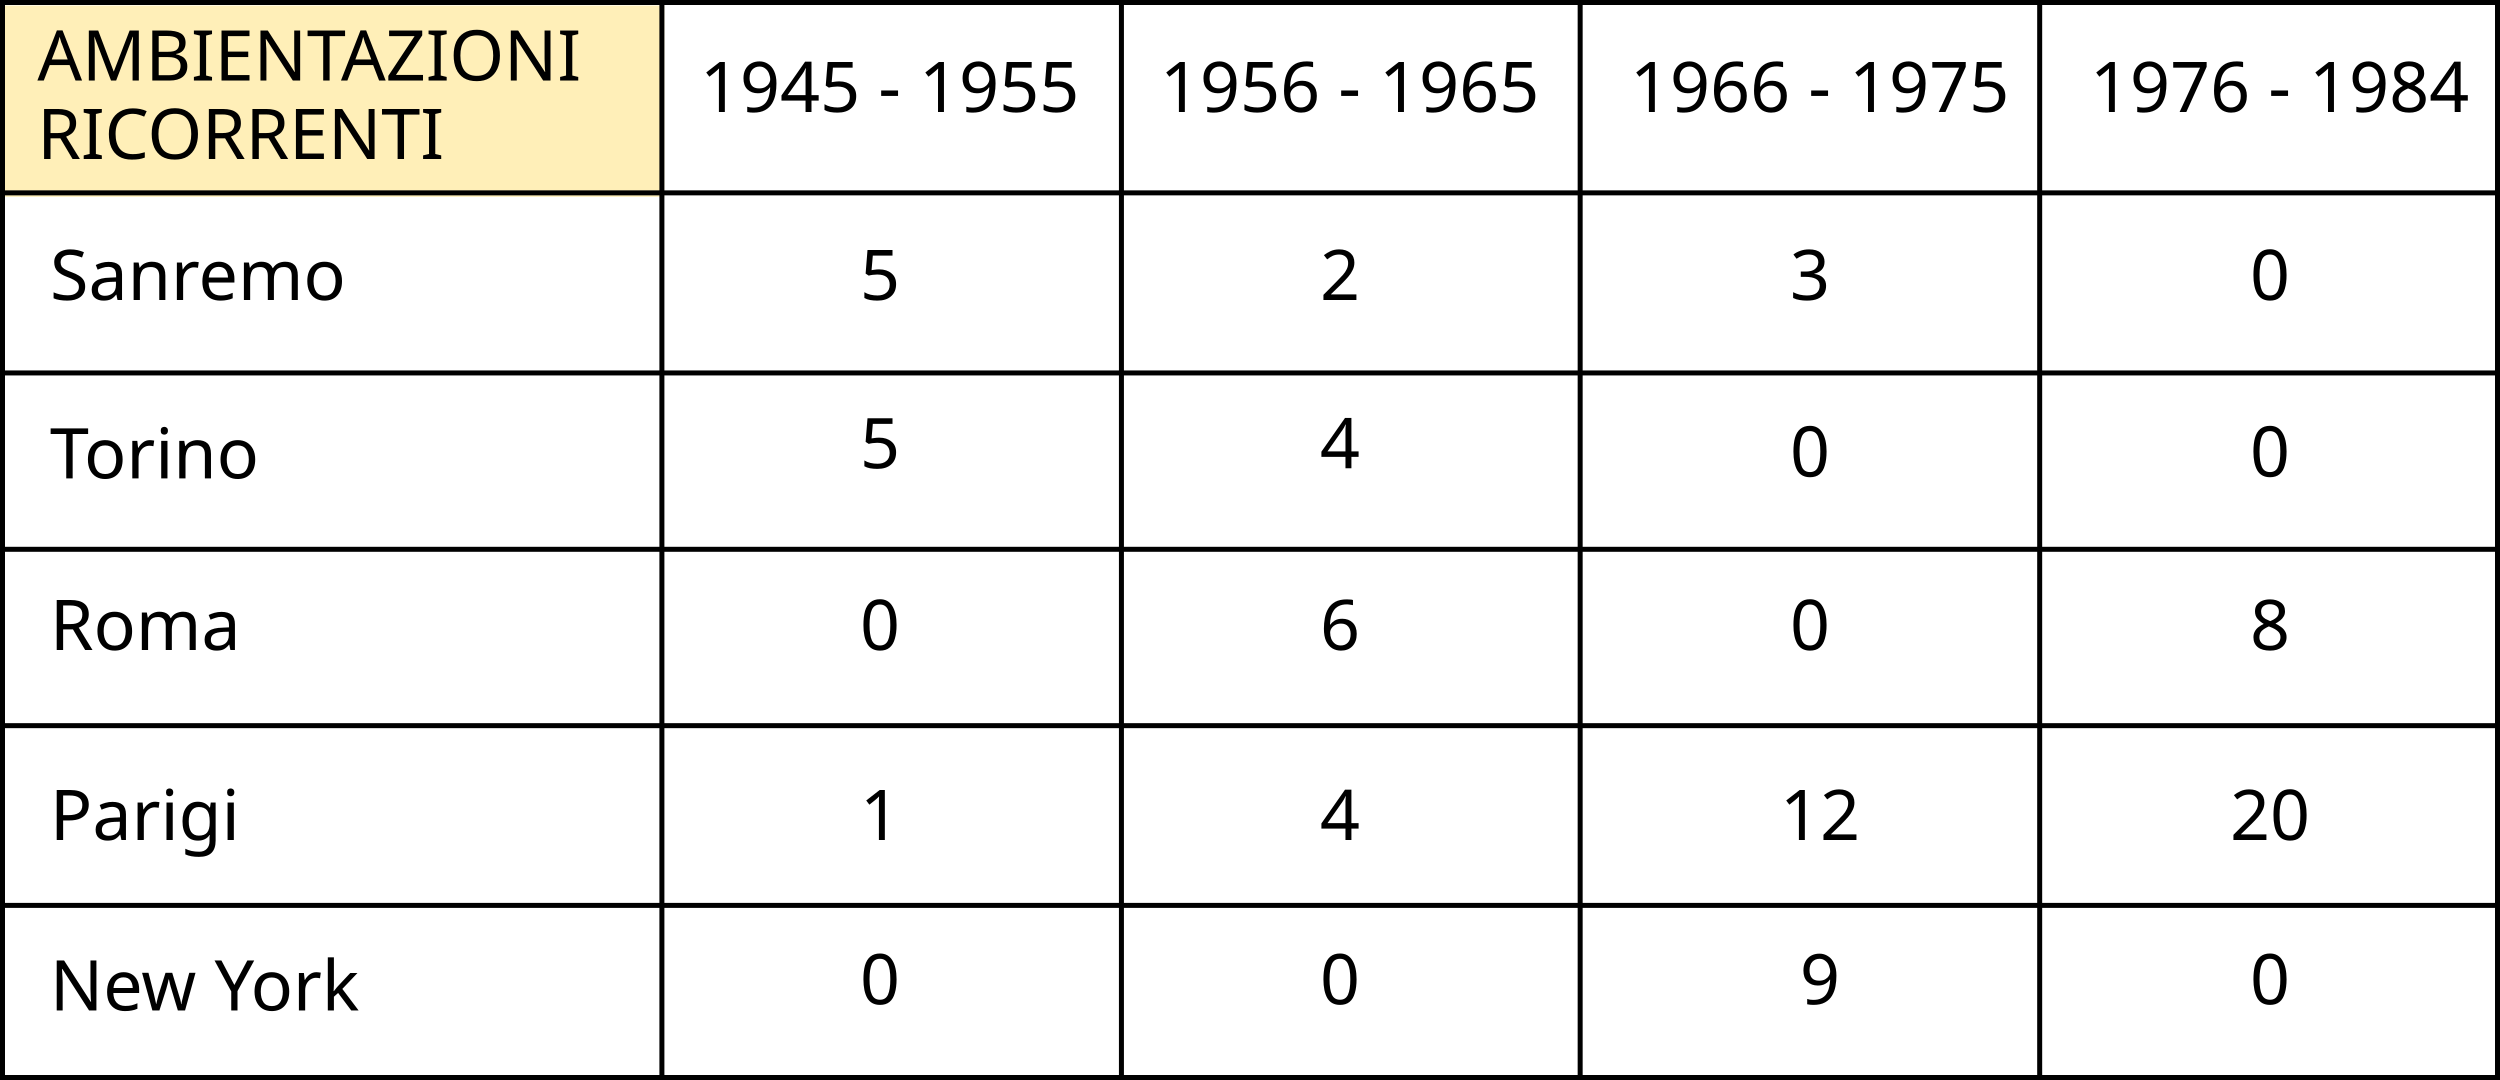
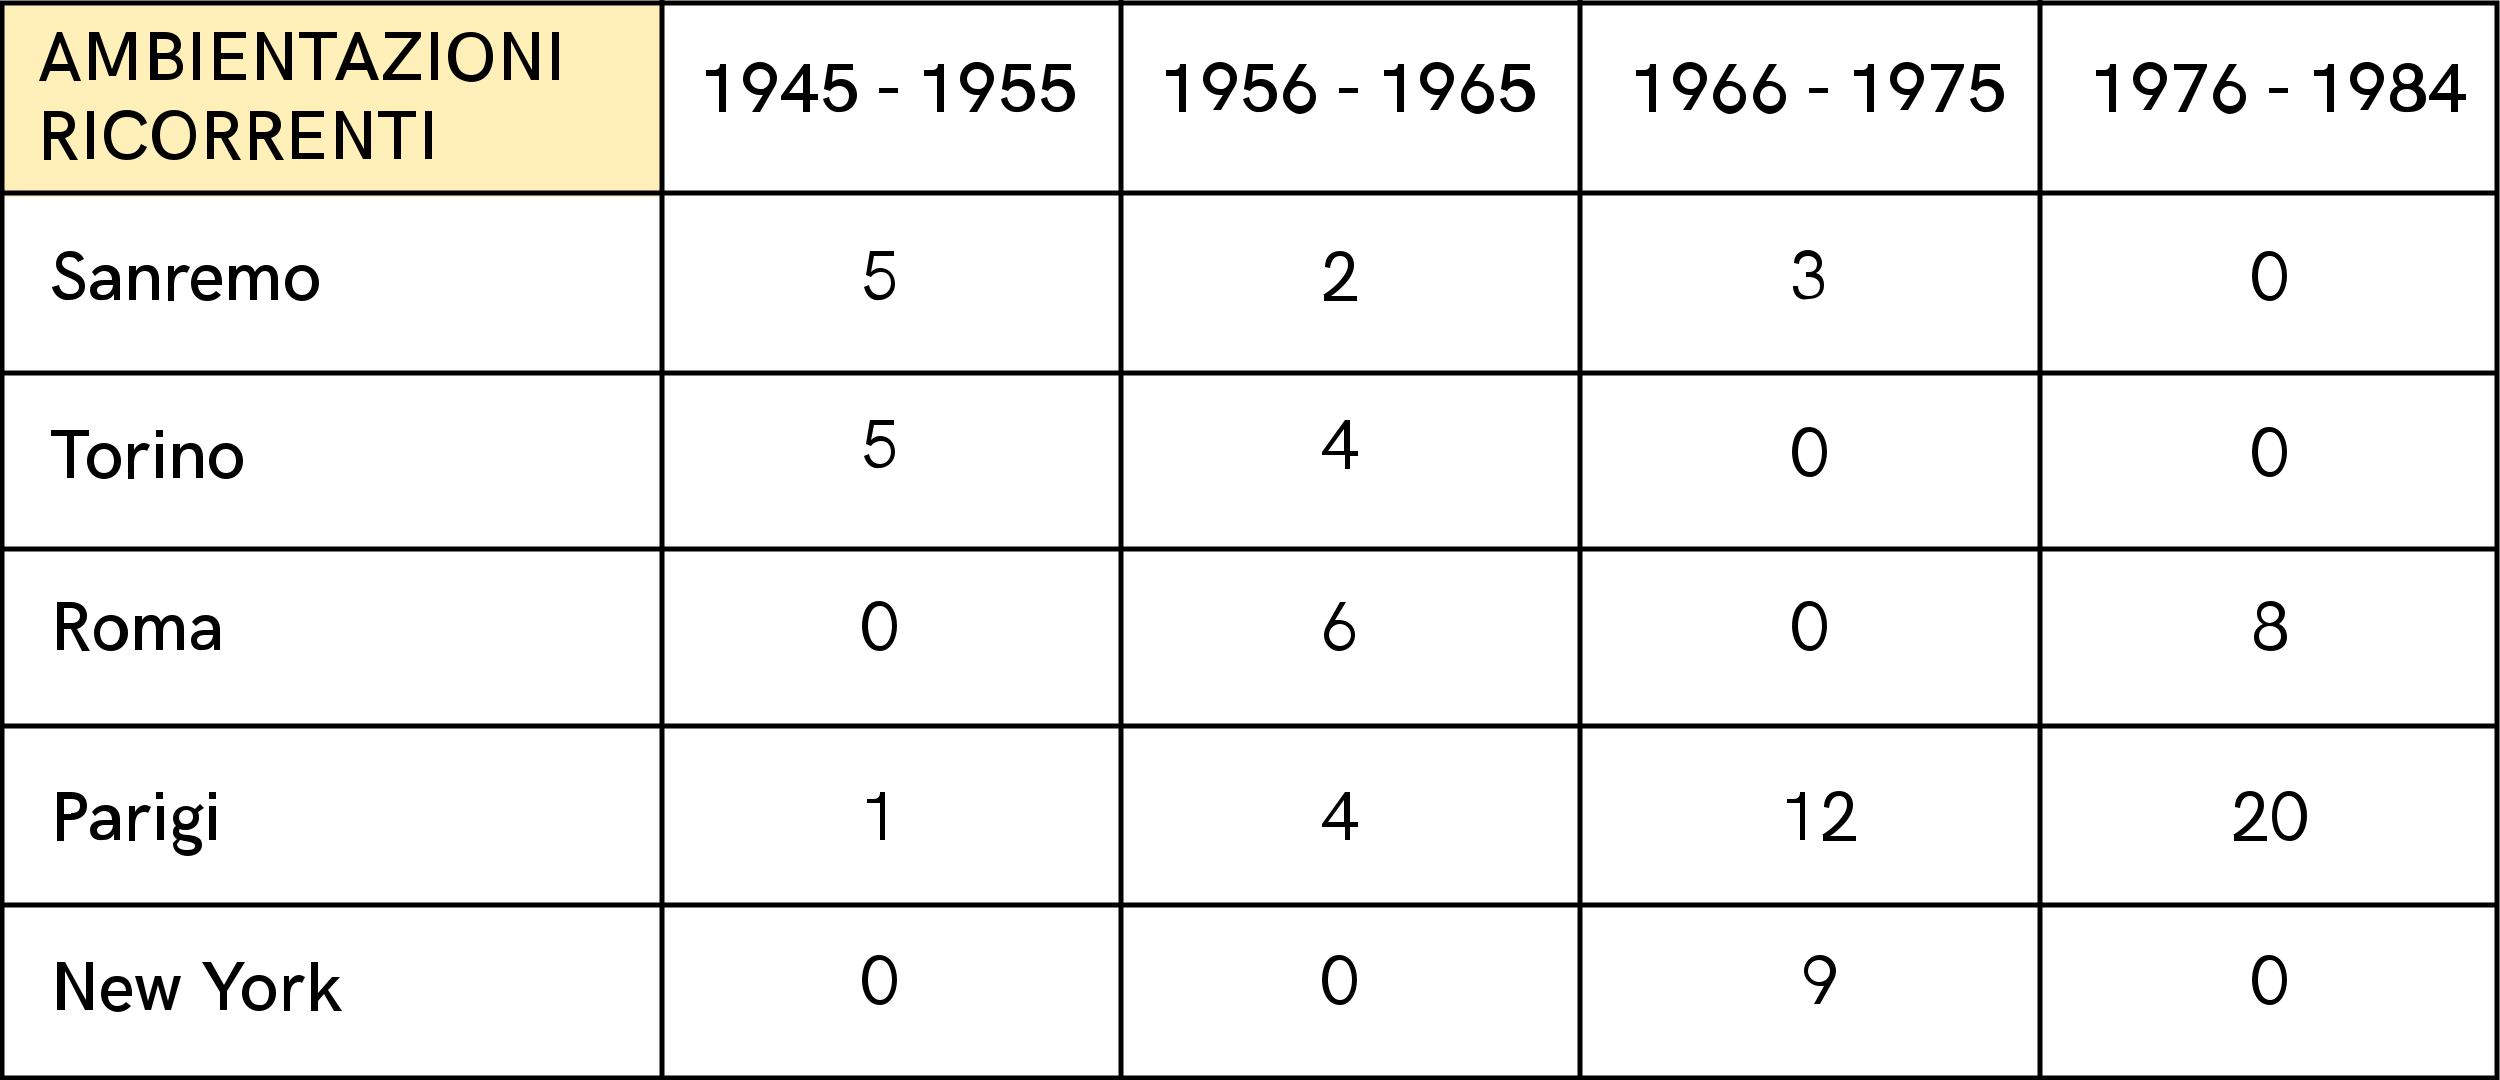
- <svg xmlns="http://www.w3.org/2000/svg" width="250" height="108" viewBox="0 0 250 108">
-   <defs>
-     <clipPath id="b">
-       <rect width="250" height="108" />
+ <svg xmlns="http://www.w3.org/2000/svg" xmlns:xlink="http://www.w3.org/1999/xlink" version="1.1" id="Layer_1" x="0px" y="0px" width="250px" height="108px" viewBox="0 0 250 108" style="enable-background:new 0 0 250 108;" xml:space="preserve">
+   <style type="text/css">
+ 	.st0{clip-path:url(#SVGID_2_);}
+ 	.st1{opacity:0.355;fill:#FFD337;enable-background:new    ;}
+ 	.st2{fill:none;stroke:#000000;stroke-width:0.5;}
+ 	.st3{fill:none;stroke:#000000;stroke-width:0.5;stroke-miterlimit:10;}
+ 	.st4{enable-background:new    ;}
+ 	.st5{fill:none;}
+ </style>
+   <g>
+     <defs>
+       <rect id="SVGID_1_" y="0" width="250" height="108" />
+     </defs>
+     <clipPath id="SVGID_2_">
+       <use xlink:href="#SVGID_1_" style="overflow:visible;" />
    </clipPath>
-   </defs>
-   <g id="a" clip-path="url(#b)">
-     <g transform="translate(-1.9 -0.8)">
-       <rect width="66.19" height="19.127" transform="translate(2.138 1.356)" fill="#ffd337" opacity="0.355" />
-       <path d="M0,105.635Z" transform="translate(1.9 3.006)" fill="none" stroke="#000" stroke-width="0.5" />
-       <line x2="249.841" transform="translate(1.9 20.086)" fill="none" stroke="#000" stroke-miterlimit="10" stroke-width="0.5" />
-       <line x2="249.841" transform="translate(1.9 55.73)" fill="none" stroke="#000" stroke-miterlimit="10" stroke-width="0.5" />
-       <line x2="249.841" transform="translate(1.9 38.094)" fill="none" stroke="#000" stroke-miterlimit="10" stroke-width="0.5" />
-       <line x2="249.841" transform="translate(1.9 91.339)" fill="none" stroke="#000" stroke-miterlimit="10" stroke-width="0.5" />
-       <line x2="249.841" transform="translate(1.9 73.366)" fill="none" stroke="#000" stroke-miterlimit="10" stroke-width="0.5" />
-       <line y2="108" transform="translate(68.09 0.8)" fill="none" stroke="#000" stroke-miterlimit="10" stroke-width="0.5" />
-       <line y2="108" transform="translate(114.043 0.8)" fill="none" stroke="#000" stroke-miterlimit="10" stroke-width="0.5" />
-       <line y2="108" transform="translate(159.916 0.8)" fill="none" stroke="#000" stroke-miterlimit="10" stroke-width="0.5" />
-       <line y2="108" transform="translate(205.868 0.8)" fill="none" stroke="#000" stroke-miterlimit="10" stroke-width="0.5" />
-       <text transform="translate(5.638 8.853)" font-size="7" font-family="HKGrotesk-Medium, HK Grotesk" font-weight="500">
-         <tspan x="0" y="0">AMBIENTAZIONI</tspan>
-       </text>
-       <text transform="translate(5.638 16.698)" font-size="7" font-family="HKGrotesk-Medium, HK Grotesk" font-weight="500">
-         <tspan x="0" y="0">RICORRENTI</tspan>
-       </text>
-       <text transform="translate(6.9 101.847)" font-size="7" font-family="HKGrotesk-Medium, HK Grotesk" font-weight="500">
-         <tspan x="0" y="0">New York</tspan>
-       </text>
-       <text transform="translate(6.9 84.8)" font-size="7" font-family="HKGrotesk-Medium, HK Grotesk" font-weight="500">
-         <tspan x="0" y="0">Parigi</tspan>
-       </text>
-       <text transform="translate(6.9 30.8)" font-size="7" font-family="HKGrotesk-Medium, HK Grotesk" font-weight="500">
-         <tspan x="0" y="0">Sanremo</tspan>
-       </text>
-       <text transform="translate(6.9 65.8)" font-size="7" font-family="HKGrotesk-Medium, HK Grotesk" font-weight="500">
-         <tspan x="0" y="0">Roma</tspan>
-       </text>
-       <text transform="translate(6.9 48.64)" font-size="7" font-family="HKGrotesk-Medium, HK Grotesk" font-weight="500">
-         <tspan x="0" y="0">Torino</tspan>
-       </text>
-       <text transform="translate(71.9 12.001)" font-size="7" font-family="HKGrotesk-Medium, HK Grotesk" font-weight="500">
-         <tspan x="0" y="0">1945 - 1955</tspan>
-       </text>
-       <text transform="translate(117.9 12.001)" font-size="7" font-family="HKGrotesk-Medium, HK Grotesk" font-weight="500">
-         <tspan x="0" y="0">1956 - 1965</tspan>
-       </text>
-       <text transform="translate(164.9 12.001)" font-size="7" font-family="HKGrotesk-Medium, HK Grotesk" font-weight="500">
-         <tspan x="0" y="0">1966 - 1975</tspan>
-       </text>
-       <text transform="translate(210.9 12.001)" font-size="7" font-family="HKGrotesk-Medium, HK Grotesk" font-weight="500">
-         <tspan x="0" y="0">1976 - 1984</tspan>
-       </text>
-       <text transform="translate(226.9 101.227)" font-size="7" font-family="HKGrotesk-Regular, HK Grotesk">
-         <tspan x="0" y="0">0</tspan>
-       </text>
-       <text transform="translate(87.9 101.227)" font-size="7" font-family="HKGrotesk-Regular, HK Grotesk">
-         <tspan x="0" y="0">0</tspan>
-       </text>
-       <text transform="translate(133.9 101.227)" font-size="7" font-family="HKGrotesk-Regular, HK Grotesk">
-         <tspan x="0" y="0">0</tspan>
-       </text>
-       <text transform="translate(181.9 101.227)" font-size="7" font-family="HKGrotesk-Regular, HK Grotesk">
-         <tspan x="0" y="0">9</tspan>
-       </text>
-       <text transform="translate(224.9 84.8)" font-size="7" font-family="HKGrotesk-Regular, HK Grotesk">
-         <tspan x="0" y="0">20</tspan>
-       </text>
-       <text transform="translate(87.9 84.8)" font-size="7" font-family="HKGrotesk-Regular, HK Grotesk">
-         <tspan x="0" y="0">1</tspan>
-       </text>
-       <text transform="translate(133.9 84.8)" font-size="7" font-family="HKGrotesk-Regular, HK Grotesk">
-         <tspan x="0" y="0">4</tspan>
-       </text>
-       <text transform="translate(179.9 84.8)" font-size="7" font-family="HKGrotesk-Regular, HK Grotesk">
-         <tspan x="0" y="0">12</tspan>
-       </text>
-       <text transform="translate(226.9 65.8)" font-size="7" font-family="HKGrotesk-Regular, HK Grotesk">
-         <tspan x="0" y="0">8</tspan>
-       </text>
-       <text transform="translate(87.9 65.8)" font-size="7" font-family="HKGrotesk-Regular, HK Grotesk">
-         <tspan x="0" y="0">0</tspan>
-       </text>
-       <text transform="translate(133.9 65.8)" font-size="7" font-family="HKGrotesk-Regular, HK Grotesk">
-         <tspan x="0" y="0">6</tspan>
-       </text>
-       <text transform="translate(180.9 65.8)" font-size="7" font-family="HKGrotesk-Regular, HK Grotesk">
-         <tspan x="0" y="0">0</tspan>
-       </text>
-       <text transform="translate(226.9 30.8)" font-size="7" font-family="HKGrotesk-Regular, HK Grotesk">
-         <tspan x="0" y="0">0</tspan>
-       </text>
-       <text transform="translate(87.9 30.8)" font-size="7" font-family="HKGrotesk-Regular, HK Grotesk">
-         <tspan x="0" y="0">5</tspan>
-       </text>
-       <text transform="translate(133.9 30.8)" font-size="7" font-family="HKGrotesk-Regular, HK Grotesk">
-         <tspan x="0" y="0">2</tspan>
-       </text>
-       <text transform="translate(180.9 30.8)" font-size="7" font-family="HKGrotesk-Regular, HK Grotesk">
-         <tspan x="0" y="0">3</tspan>
-       </text>
-       <text transform="translate(226.9 48.46)" font-size="7" font-family="HKGrotesk-Regular, HK Grotesk">
-         <tspan x="0" y="0">0</tspan>
-       </text>
-       <text transform="translate(87.9 47.627)" font-size="7" font-family="HKGrotesk-Regular, HK Grotesk">
-         <tspan x="0" y="0">5</tspan>
-       </text>
-       <text transform="translate(133.9 47.627)" font-size="7" font-family="HKGrotesk-Regular, HK Grotesk">
-         <tspan x="0" y="0">4</tspan>
-       </text>
-       <text transform="translate(180.9 48.46)" font-size="7" font-family="HKGrotesk-Regular, HK Grotesk">
-         <tspan x="0" y="0">0</tspan>
-       </text>
-     </g>
-     <g fill="none" stroke="#000" stroke-width="0.5">
-       <rect width="250" height="108" stroke="none" />
-       <rect x="0.25" y="0.25" width="249.5" height="107.5" fill="none" />
+     <g id="a" class="st0">
+       <g transform="translate(-1.9 -0.8)">
+         <rect x="2.1" y="1.4" class="st1" width="66.2" height="19.1" />
+         <path class="st2" d="M1.9,108.6" />
+         <line class="st3" x1="1.9" y1="20.1" x2="251.7" y2="20.1" />
+         <line class="st3" x1="1.9" y1="55.7" x2="251.7" y2="55.7" />
+         <line class="st3" x1="1.9" y1="38.1" x2="251.7" y2="38.1" />
+         <line class="st3" x1="1.9" y1="91.3" x2="251.7" y2="91.3" />
+         <line class="st3" x1="1.9" y1="73.4" x2="251.7" y2="73.4" />
+         <line class="st3" x1="68.1" y1="0.8" x2="68.1" y2="108.8" />
+         <line class="st3" x1="114" y1="0.8" x2="114" y2="108.8" />
+         <line class="st3" x1="159.9" y1="0.8" x2="159.9" y2="108.8" />
+         <line class="st3" x1="205.9" y1="0.8" x2="205.9" y2="108.8" />
+         <g class="st4">
+           <path d="M7.6,4h0.5L10,8.9H9.3l-0.4-1h-2l-0.4,1H5.8L7.6,4z M8.7,7.2L7.9,5L7.1,7.2H8.7z" />
+           <path d="M10.8,4h1l1.3,3.7L14.5,4h1v4.8h-0.7v-4l-1.3,3.6h-0.7l-1.3-3.6v4h-0.7V4z" />
+           <path d="M16.9,4h1.5C19.2,4,20,4.4,20,5.3c0,0.5-0.3,0.8-0.6,1c0.5,0.2,0.8,0.6,0.8,1.2c0,0.9-0.8,1.3-1.6,1.3h-1.7V4z       M18.5,6.1c0.4,0,0.8-0.2,0.8-0.7c0-0.5-0.4-0.7-0.9-0.7h-0.8v1.4H18.5z M18.7,8.2c0.5,0,0.9-0.2,0.9-0.7c0-0.5-0.4-0.8-0.9-0.8      h-1v1.5H18.7z" />
+           <path d="M21.2,4h0.7v4.8h-0.7V4z" />
+           <path d="M23.3,4h3.2v0.6H24v1.5h2.2v0.6H24v1.5h2.5v0.6h-3.2V4z" />
+           <path d="M27.5,4h0.8l2.1,3.8V4h0.7v4.8h-0.8l-2-3.9v3.9h-0.7V4z" />
+           <path d="M33.4,4.6h-1.6V4h3.8v0.6h-1.6v4.2h-0.7V4.6z" />
+           <path d="M37.4,4h0.5l1.9,4.8H39l-0.4-1h-2l-0.4,1h-0.8L37.4,4z M38.4,7.2L37.7,5l-0.8,2.1H38.4z" />
+           <path d="M40.2,8.3l2.9-3.7h-2.7V4H44v0.5l-2.9,3.7H44v0.6h-3.8V8.3z" />
+           <path d="M45,4h0.7v4.8H45V4z" />
+           <path d="M46.7,6.4C46.7,5.1,47.4,4,49,4c1.5,0,2.2,1.2,2.2,2.5c0,1.3-0.7,2.5-2.2,2.5C47.4,8.9,46.7,7.8,46.7,6.4z M50.5,6.4      c0-1-0.4-1.9-1.5-1.9c-1.1,0-1.5,0.9-1.5,1.9c0,1,0.4,1.9,1.5,1.9C50.1,8.3,50.5,7.4,50.5,6.4z" />
+           <path d="M52.2,4h0.8l2.1,3.8V4h0.7v4.8H55l-2-3.9v3.9h-0.7V4z" />
+           <path d="M57.1,4h0.7v4.8h-0.7V4z" />
+         </g>
+         <g class="st4">
+           <path d="M6.3,11.9h1.5c0.9,0,1.6,0.5,1.6,1.4c0,0.6-0.4,1.1-1,1.3l1.3,2.2H8.9l-1.2-2.1H7v2.1H6.3V11.9z M7.9,14      c0.5,0,0.8-0.3,0.8-0.7c0-0.5-0.4-0.8-0.9-0.8H7V14H7.9z" />
+           <path d="M10.6,11.9h0.7v4.8h-0.7V11.9z" />
+           <path d="M12.3,14.3c0-1.3,0.7-2.5,2.3-2.5c0.9,0,1.7,0.4,2,1.3l-0.6,0.3c-0.2-0.7-0.8-0.9-1.4-0.9c-1.1,0-1.6,0.8-1.6,1.8      c0,1,0.5,1.9,1.6,1.9c0.6,0,1.1-0.2,1.4-1l0.6,0.3c-0.4,0.9-1.1,1.3-2,1.3C13,16.8,12.3,15.6,12.3,14.3z" />
+           <path d="M17.1,14.3c0-1.3,0.7-2.5,2.2-2.5c1.5,0,2.2,1.2,2.2,2.5c0,1.3-0.7,2.5-2.2,2.5C17.8,16.8,17.1,15.6,17.1,14.3z       M20.9,14.3c0-1-0.4-1.9-1.5-1.9c-1.1,0-1.5,0.9-1.5,1.9c0,1,0.4,1.9,1.5,1.9C20.5,16.1,20.9,15.3,20.9,14.3z" />
+           <path d="M22.6,11.9h1.5c0.9,0,1.6,0.5,1.6,1.4c0,0.6-0.4,1.1-1,1.3l1.3,2.2h-0.8L24,14.6h-0.7v2.1h-0.7V11.9z M24.2,14      c0.5,0,0.8-0.3,0.8-0.7c0-0.5-0.4-0.8-0.9-0.8h-0.8V14H24.2z" />
+           <path d="M26.9,11.9h1.5c0.9,0,1.6,0.5,1.6,1.4c0,0.6-0.4,1.1-1,1.3l1.3,2.2h-0.8l-1.2-2.1h-0.7v2.1h-0.7V11.9z M28.4,14      c0.5,0,0.8-0.3,0.8-0.7c0-0.5-0.4-0.8-0.9-0.8h-0.8V14H28.4z" />
+           <path d="M31.1,11.9h3.2v0.6h-2.5V14H34v0.6h-2.2v1.5h2.5v0.6h-3.2V11.9z" />
+           <path d="M35.4,11.9h0.8l2.1,3.8v-3.8h0.7v4.8h-0.8l-2-3.9v3.9h-0.7V11.9z" />
+           <path d="M41.3,12.5h-1.6v-0.6h3.8v0.6H42v4.2h-0.7V12.5z" />
+           <path d="M44.4,11.9h0.7v4.8h-0.7V11.9z" />
+         </g>
+         <g class="st4">
+           <path d="M7.6,97h0.8l2.1,3.8V97h0.7v4.8h-0.8l-2-3.9v3.9H7.6V97z" />
+           <path d="M12,100.2c0-0.9,0.5-1.8,1.6-1.8c1.2,0,1.5,0.9,1.5,1.7c0,0.1,0,0.2,0,0.3h-2.4c0,0.5,0.3,1,0.9,1      c0.4,0,0.6-0.1,0.9-0.4l0.5,0.4c-0.4,0.4-0.8,0.6-1.4,0.6C12.6,101.9,12,101.1,12,100.2z M14.5,99.9c0-0.5-0.3-0.9-0.9-0.9      c-0.6,0-0.8,0.4-0.9,0.9H14.5z" />
+           <path d="M15.4,98.4h0.7l0.6,2.5l0.7-2.5h0.6l0.7,2.5l0.6-2.5h0.7l-1,3.4h-0.6l-0.7-2.5l-0.7,2.5h-0.6L15.4,98.4z" />
+           <path d="M23.9,100L22.1,97H23l1.3,2.3l1.3-2.3h0.8l-1.8,2.9v1.9h-0.7V100z" />
+           <path d="M26.1,100.1c0-1,0.7-1.8,1.7-1.8c1,0,1.7,0.8,1.7,1.8c0,1-0.7,1.8-1.7,1.8C26.8,101.9,26.1,101.1,26.1,100.1z       M28.8,100.1c0-0.6-0.3-1.2-1-1.2c-0.7,0-1,0.6-1,1.2c0,0.6,0.3,1.2,1,1.2C28.5,101.4,28.8,100.8,28.8,100.1z" />
+           <path d="M30.2,98.4h0.6V99c0.2-0.4,0.6-0.7,1-0.7c0.2,0,0.4,0.1,0.6,0.2l-0.3,0.6C32,99,31.9,99,31.8,99c-0.5,0-0.9,0.4-0.9,1.3      v1.6h-0.6V98.4z" />
+           <path d="M33,97h0.7v3.1l1.4-1.6h0.8l-1.2,1.3l1.4,2.1h-0.8l-1-1.7l-0.6,0.7v1H33V97z" />
+         </g>
+         <g class="st4">
+           <path d="M7.6,80H9c1,0,1.6,0.5,1.6,1.4c0,0.9-0.7,1.4-1.6,1.4H8.3v2.1H7.6V80z M9,82.1c0.6,0,0.9-0.2,0.9-0.7      c0-0.5-0.3-0.7-0.9-0.7H8.3v1.5H9z" />
+           <path d="M10.9,83.8c0-0.7,0.6-1,1.4-1h0.8c0-0.5-0.2-0.9-0.8-0.9c-0.4,0-0.7,0.3-0.9,0.5L11.1,82c0.3-0.4,0.7-0.7,1.4-0.7      c0.9,0,1.4,0.6,1.4,1.4v2.1h-0.6l0-0.6c-0.3,0.5-0.7,0.6-1.1,0.6C11.4,84.9,10.9,84.5,10.9,83.8z M13.2,83.3h-0.8      c-0.5,0-0.8,0.2-0.8,0.5c0,0.3,0.2,0.5,0.6,0.5C12.8,84.3,13.2,83.8,13.2,83.3z" />
+           <path d="M14.8,81.4h0.6V82c0.2-0.4,0.6-0.7,1-0.7c0.2,0,0.4,0.1,0.6,0.2l-0.3,0.6C16.6,82,16.5,82,16.3,82      c-0.5,0-0.9,0.4-0.9,1.3v1.6h-0.6V81.4z" />
+           <path d="M17.5,80h0.7v0.7h-0.7V80z M17.6,81.4h0.7v3.4h-0.7V81.4z" />
+           <path d="M22.1,85.3c0,0.7-0.7,1.1-1.4,1.1c-0.9,0-1.5-0.5-1.5-1.2c0-0.1,0-0.1,0-0.1l0.4-0.4c-0.2-0.1-0.4-0.3-0.4-0.7      c0-0.3,0.1-0.5,0.3-0.6c-0.2-0.2-0.3-0.5-0.3-0.8c0-0.7,0.6-1.2,1.3-1.2c0.3,0,0.6,0.1,0.9,0.3l0.5-0.5l0.4,0.4L21.7,82      c0.1,0.2,0.1,0.4,0.1,0.6c0,0.7-0.6,1.2-1.3,1.2c-0.2,0-0.5,0-0.6-0.1c-0.1,0.1-0.1,0.1-0.1,0.2c0,0.3,0.4,0.4,1,0.4      C21.4,84.4,22.1,84.5,22.1,85.3z M21.4,85.4c0-0.3-0.4-0.4-1-0.5c-0.2,0-0.3-0.1-0.5-0.1l-0.3,0.4c0,0.4,0.4,0.6,1,0.6      C21.1,85.8,21.4,85.7,21.4,85.4z M19.8,82.5c0,0.4,0.2,0.7,0.7,0.7c0.4,0,0.7-0.3,0.7-0.7c0-0.4-0.2-0.7-0.7-0.7      C20.1,81.8,19.8,82.2,19.8,82.5z" />
+           <path d="M22.8,80h0.7v0.7h-0.7V80z M22.8,81.4h0.7v3.4h-0.7V81.4z" />
+         </g>
+         <g class="st4">
+           <path d="M7.1,29.5l0.7-0.2c0.1,0.6,0.5,0.9,1.1,0.9c0.6,0,0.9-0.3,0.9-0.7c0-1.1-2.3-0.8-2.3-2.3c0-0.8,0.6-1.3,1.4-1.3      c0.6,0,1.1,0.2,1.4,0.8L9.7,27c-0.2-0.4-0.5-0.5-0.9-0.5c-0.4,0-0.7,0.2-0.7,0.6c0,1,2.3,0.7,2.3,2.3c0,0.9-0.7,1.4-1.6,1.4      C8.1,30.9,7.3,30.4,7.1,29.5z" />
+           <path d="M10.9,29.8c0-0.7,0.6-1,1.4-1h0.8c0-0.5-0.2-0.9-0.8-0.9c-0.4,0-0.7,0.3-0.9,0.5L11.1,28c0.3-0.4,0.7-0.7,1.4-0.7      c0.9,0,1.4,0.6,1.4,1.4v2.1h-0.6l0-0.6c-0.3,0.5-0.7,0.6-1.1,0.6C11.4,30.9,10.9,30.5,10.9,29.8z M13.2,29.3h-0.8      c-0.5,0-0.8,0.2-0.8,0.5c0,0.3,0.2,0.5,0.6,0.5C12.8,30.3,13.2,29.8,13.2,29.3z" />
+           <path d="M14.8,27.4h0.7v0.5c0.2-0.4,0.6-0.6,1.1-0.6c0.9,0,1.2,0.7,1.2,1.4v2.1h-0.7v-2c0-0.5-0.2-0.9-0.7-0.9      c-0.5,0-0.9,0.3-0.9,1.1v1.8h-0.7V27.4z" />
+           <path d="M18.7,27.4h0.6V28c0.2-0.4,0.6-0.7,1-0.7c0.2,0,0.4,0.1,0.6,0.2l-0.3,0.6C20.5,28,20.4,28,20.2,28      c-0.5,0-0.9,0.4-0.9,1.3v1.6h-0.6V27.4z" />
+           <path d="M21,29.1c0-0.9,0.5-1.8,1.6-1.8c1.2,0,1.5,0.9,1.5,1.7c0,0.1,0,0.2,0,0.3h-2.4c0,0.5,0.3,1,0.9,1c0.4,0,0.6-0.1,0.9-0.4      l0.5,0.4c-0.4,0.4-0.8,0.6-1.4,0.6C21.5,30.9,21,30,21,29.1z M23.4,28.8c0-0.5-0.3-0.9-0.9-0.9c-0.6,0-0.8,0.4-0.9,0.9H23.4z" />
+           <path d="M24.8,27.4h0.7v0.4c0.2-0.3,0.5-0.5,0.9-0.5c0.5,0,0.8,0.2,1,0.7c0.2-0.4,0.6-0.7,1.1-0.7c0.9,0,1.2,0.7,1.2,1.4v2.1H29      v-2c0-0.4-0.1-0.9-0.6-0.9c-0.5,0-0.8,0.5-0.8,1v1.9h-0.7v-2c0-0.4-0.1-0.9-0.6-0.9s-0.8,0.5-0.8,1.1v1.8h-0.7V27.4z" />
+           <path d="M30.4,29.1c0-1,0.7-1.8,1.7-1.8c1,0,1.7,0.8,1.7,1.8c0,1-0.7,1.8-1.7,1.8C31.1,30.9,30.4,30.1,30.4,29.1z M33.1,29.1      c0-0.6-0.3-1.2-1-1.2c-0.7,0-1,0.6-1,1.2c0,0.6,0.3,1.2,1,1.2C32.8,30.3,33.1,29.7,33.1,29.1z" />
+         </g>
+         <g class="st4">
+           <path d="M7.6,61H9c0.9,0,1.6,0.5,1.6,1.4c0,0.6-0.4,1.1-1,1.3l1.3,2.2h-0.8L9,63.7H8.3v2.1H7.6V61z M9.1,63.1      c0.5,0,0.8-0.3,0.8-0.7c0-0.5-0.4-0.8-0.9-0.8H8.3v1.5H9.1z" />
+           <path d="M11.3,64.1c0-1,0.7-1.8,1.7-1.8c1,0,1.7,0.8,1.7,1.8c0,1-0.7,1.8-1.7,1.8C11.9,65.9,11.3,65.1,11.3,64.1z M13.9,64.1      c0-0.6-0.3-1.2-1-1.2c-0.7,0-1,0.6-1,1.2c0,0.6,0.3,1.2,1,1.2C13.6,65.3,13.9,64.7,13.9,64.1z" />
+           <path d="M15.4,62.4h0.7v0.4c0.2-0.3,0.5-0.5,0.9-0.5c0.5,0,0.8,0.2,1,0.7c0.2-0.4,0.6-0.7,1.1-0.7c0.9,0,1.2,0.7,1.2,1.4v2.1      h-0.7v-2c0-0.4-0.1-0.9-0.6-0.9c-0.5,0-0.8,0.5-0.8,1v1.9h-0.7v-2c0-0.4-0.1-0.9-0.6-0.9s-0.8,0.5-0.8,1.1v1.8h-0.7V62.4z" />
+           <path d="M21,64.8c0-0.7,0.6-1,1.4-1h0.8c0-0.5-0.2-0.9-0.8-0.9c-0.4,0-0.7,0.3-0.9,0.5L21.1,63c0.3-0.4,0.7-0.7,1.4-0.7      c0.9,0,1.4,0.6,1.4,1.4v2.1h-0.6l0-0.6c-0.3,0.5-0.7,0.6-1.1,0.6C21.5,65.9,21,65.5,21,64.8z M23.2,64.3h-0.8      c-0.5,0-0.8,0.2-0.8,0.5c0,0.3,0.2,0.5,0.6,0.5C22.8,65.3,23.2,64.8,23.2,64.3z" />
+         </g>
+         <g class="st4">
+           <path d="M8.6,44.4H7v-0.6h3.8v0.6H9.3v4.2H8.6V44.4z" />
+           <path d="M10.6,46.9c0-1,0.7-1.8,1.7-1.8c1,0,1.7,0.8,1.7,1.8c0,1-0.7,1.8-1.7,1.8C11.3,48.7,10.6,47.9,10.6,46.9z M13.3,46.9      c0-0.6-0.3-1.2-1-1.2c-0.7,0-1,0.6-1,1.2c0,0.6,0.3,1.2,1,1.2C13,48.1,13.3,47.5,13.3,46.9z" />
+           <path d="M14.7,45.2h0.6v0.6c0.2-0.4,0.6-0.7,1-0.7c0.2,0,0.4,0.1,0.6,0.2l-0.3,0.6c-0.1-0.1-0.2-0.1-0.4-0.1      c-0.5,0-0.9,0.4-0.9,1.3v1.6h-0.6V45.2z" />
+           <path d="M17.5,43.8h0.7v0.7h-0.7V43.8z M17.5,45.2h0.7v3.4h-0.7V45.2z" />
+           <path d="M19.2,45.2h0.7v0.5c0.2-0.4,0.6-0.6,1.1-0.6c0.9,0,1.2,0.7,1.2,1.4v2.1h-0.7v-2c0-0.5-0.2-0.9-0.7-0.9      c-0.5,0-0.9,0.3-0.9,1.1v1.8h-0.7V45.2z" />
+           <path d="M22.8,46.9c0-1,0.7-1.8,1.7-1.8c1,0,1.7,0.8,1.7,1.8c0,1-0.7,1.8-1.7,1.8C23.5,48.7,22.8,47.9,22.8,46.9z M25.5,46.9      c0-0.6-0.3-1.2-1-1.2c-0.7,0-1,0.6-1,1.2c0,0.6,0.3,1.2,1,1.2C25.2,48.1,25.5,47.5,25.5,46.9z" />
+         </g>
+         <g class="st4">
+           <path d="M73.8,8.4h-1.3V7.8h0.8c0.4,0,0.6-0.2,0.6-0.6V7.2h0.6V12h-0.7V8.4z" />
+           <path d="M78.2,10.3c-0.1,0-0.2,0-0.3,0c-0.9,0-1.7-0.7-1.7-1.6c0-0.9,0.7-1.7,1.7-1.7c0.9,0,1.7,0.7,1.7,1.6      c0,0.3-0.1,0.6-0.2,0.8L77.9,12h-0.8L78.2,10.3z M78.9,8.7c0-0.6-0.4-1-1-1c-0.6,0-1,0.5-1,1s0.4,1,1,1      C78.4,9.8,78.9,9.3,78.9,8.7z" />
+           <path d="M82.2,10.8H80v-0.4l2.3-3.2h0.6v3h0.8v0.6h-0.8V12h-0.7V10.8z M82.2,10.2V8.2l-1.4,1.9H82.2z" />
+           <path d="M84.2,10.7l0.6-0.2c0.1,0.5,0.4,1,1,1c0.6,0,1-0.5,1-1.1c0-0.5-0.3-1-1-1c-0.4,0-0.7,0.2-0.9,0.5l-0.6-0.2l0.4-2.5h2.5      v0.6h-2L85.1,9c0.3-0.2,0.6-0.3,0.9-0.3c0.9,0,1.6,0.7,1.6,1.6c0,0.9-0.7,1.7-1.7,1.7C85,12.1,84.4,11.4,84.2,10.7z" />
+           <path d="M89.8,9.6h1.9v0.5h-1.9V9.6z" />
+           <path d="M95.6,8.4h-1.3V7.8h0.8c0.4,0,0.6-0.2,0.6-0.6V7.2h0.6V12h-0.7V8.4z" />
+           <path d="M99.9,10.3c-0.1,0-0.2,0-0.3,0c-0.9,0-1.7-0.7-1.7-1.6c0-0.9,0.7-1.7,1.7-1.7c0.9,0,1.7,0.7,1.7,1.6      c0,0.3-0.1,0.6-0.2,0.8L99.6,12h-0.8L99.9,10.3z M100.6,8.7c0-0.6-0.4-1-1-1c-0.6,0-1,0.5-1,1s0.4,1,1,1      C100.2,9.8,100.6,9.3,100.6,8.7z" />
+           <path d="M102,10.7l0.6-0.2c0.1,0.5,0.4,1,1,1c0.6,0,1-0.5,1-1.1c0-0.5-0.3-1-1-1c-0.4,0-0.7,0.2-0.9,0.5l-0.6-0.2l0.4-2.5h2.5      v0.6h-2L102.9,9c0.3-0.2,0.6-0.3,0.9-0.3c0.9,0,1.6,0.7,1.6,1.6c0,0.9-0.7,1.7-1.7,1.7C102.8,12.1,102.1,11.4,102,10.7z" />
+           <path d="M106,10.7l0.6-0.2c0.1,0.5,0.4,1,1,1c0.6,0,1-0.5,1-1.1c0-0.5-0.3-1-1-1c-0.4,0-0.7,0.2-0.9,0.5l-0.6-0.2l0.4-2.5h2.5      v0.6h-2L106.9,9c0.3-0.2,0.6-0.3,0.9-0.3c0.9,0,1.6,0.7,1.6,1.6c0,0.9-0.7,1.7-1.7,1.7C106.8,12.1,106.1,11.4,106,10.7z" />
+         </g>
+         <g class="st4">
+           <path d="M119.8,8.4h-1.3V7.8h0.8c0.4,0,0.6-0.2,0.6-0.6V7.2h0.6V12h-0.7V8.4z" />
+           <path d="M124.2,10.3c-0.1,0-0.2,0-0.3,0c-0.9,0-1.7-0.7-1.7-1.6c0-0.9,0.7-1.7,1.7-1.7c0.9,0,1.7,0.7,1.7,1.6      c0,0.3-0.1,0.6-0.2,0.8l-1.4,2.4h-0.8L124.2,10.3z M124.9,8.7c0-0.6-0.4-1-1-1c-0.6,0-1,0.5-1,1s0.4,1,1,1      C124.4,9.8,124.9,9.3,124.9,8.7z" />
+           <path d="M126.2,10.7l0.6-0.2c0.1,0.5,0.4,1,1,1c0.6,0,1-0.5,1-1.1c0-0.5-0.3-1-1-1c-0.4,0-0.7,0.2-0.9,0.5l-0.6-0.2l0.4-2.5h2.5      v0.6h-2L127.1,9c0.3-0.2,0.6-0.3,0.9-0.3c0.9,0,1.6,0.7,1.6,1.6c0,0.9-0.7,1.7-1.7,1.7C127,12.1,126.4,11.4,126.2,10.7z" />
+           <path d="M130.2,10.4c0-0.3,0.1-0.6,0.2-0.8l1.4-2.4h0.8l-1.1,1.7c0.1,0,0.2,0,0.3,0c0.9,0,1.7,0.7,1.7,1.6      c0,0.9-0.7,1.7-1.7,1.7C131,12.1,130.2,11.3,130.2,10.4z M132.9,10.4c0-0.6-0.5-1-1-1c-0.6,0-1,0.5-1,1c0,0.6,0.4,1,1,1      C132.5,11.4,132.9,11,132.9,10.4z" />
+           <path d="M135.8,9.6h1.9v0.5h-1.9V9.6z" />
+           <path d="M141.6,8.4h-1.3V7.8h0.8c0.4,0,0.6-0.2,0.6-0.6V7.2h0.6V12h-0.7V8.4z" />
+           <path d="M145.9,10.3c-0.1,0-0.2,0-0.3,0c-0.9,0-1.7-0.7-1.7-1.6c0-0.9,0.7-1.7,1.7-1.7c0.9,0,1.7,0.7,1.7,1.6      c0,0.3-0.1,0.6-0.2,0.8l-1.4,2.4h-0.8L145.9,10.3z M146.6,8.7c0-0.6-0.4-1-1-1c-0.6,0-1,0.5-1,1s0.4,1,1,1      C146.2,9.8,146.6,9.3,146.6,8.7z" />
+           <path d="M148,10.4c0-0.3,0.1-0.6,0.2-0.8l1.4-2.4h0.8l-1.1,1.7c0.1,0,0.2,0,0.3,0c0.9,0,1.7,0.7,1.7,1.6c0,0.9-0.7,1.7-1.7,1.7      C148.7,12.1,148,11.3,148,10.4z M150.6,10.4c0-0.6-0.5-1-1-1c-0.6,0-1,0.5-1,1c0,0.6,0.4,1,1,1C150.2,11.4,150.6,11,150.6,10.4z      " />
+           <path d="M151.9,10.7l0.6-0.2c0.1,0.5,0.4,1,1,1c0.6,0,1-0.5,1-1.1c0-0.5-0.3-1-1-1c-0.4,0-0.7,0.2-0.9,0.5l-0.6-0.2l0.4-2.5h2.5      v0.6h-2L152.9,9c0.3-0.2,0.6-0.3,0.9-0.3c0.9,0,1.6,0.7,1.6,1.6c0,0.9-0.7,1.7-1.7,1.7C152.7,12.1,152.1,11.4,151.9,10.7z" />
+         </g>
+         <g class="st4">
+           <path d="M166.8,8.4h-1.3V7.8h0.8c0.4,0,0.6-0.2,0.6-0.6V7.2h0.6V12h-0.7V8.4z" />
+           <path d="M171.2,10.3c-0.1,0-0.2,0-0.3,0c-0.9,0-1.7-0.7-1.7-1.6c0-0.9,0.7-1.7,1.7-1.7c0.9,0,1.7,0.7,1.7,1.6      c0,0.3-0.1,0.6-0.2,0.8l-1.4,2.4h-0.8L171.2,10.3z M171.9,8.7c0-0.6-0.4-1-1-1c-0.5,0-1,0.5-1,1s0.4,1,1,1      C171.4,9.8,171.9,9.3,171.9,8.7z" />
+           <path d="M173.2,10.4c0-0.3,0.1-0.6,0.2-0.8l1.4-2.4h0.8l-1.1,1.7c0.1,0,0.2,0,0.3,0c0.9,0,1.7,0.7,1.7,1.6      c0,0.9-0.7,1.7-1.7,1.7C174,12.1,173.2,11.3,173.2,10.4z M175.9,10.4c0-0.6-0.5-1-1-1c-0.6,0-1,0.5-1,1c0,0.6,0.4,1,1,1      C175.5,11.4,175.9,11,175.9,10.4z" />
+           <path d="M177.2,10.4c0-0.3,0.1-0.6,0.2-0.8l1.4-2.4h0.8l-1.1,1.7c0.1,0,0.2,0,0.3,0c0.9,0,1.7,0.7,1.7,1.6      c0,0.9-0.7,1.7-1.7,1.7C178,12.1,177.2,11.3,177.2,10.4z M179.9,10.4c0-0.6-0.5-1-1-1c-0.6,0-1,0.5-1,1c0,0.6,0.4,1,1,1      C179.5,11.4,179.9,11,179.9,10.4z" />
+           <path d="M182.8,9.6h1.9v0.5h-1.9V9.6z" />
+           <path d="M188.6,8.4h-1.3V7.8h0.8c0.4,0,0.6-0.2,0.6-0.6V7.2h0.6V12h-0.7V8.4z" />
+           <path d="M192.9,10.3c-0.1,0-0.2,0-0.3,0c-0.9,0-1.7-0.7-1.7-1.6c0-0.9,0.7-1.7,1.7-1.7c0.9,0,1.7,0.7,1.7,1.6      c0,0.3-0.1,0.6-0.2,0.8l-1.4,2.4h-0.8L192.9,10.3z M193.6,8.7c0-0.6-0.4-1-1-1c-0.6,0-1,0.5-1,1s0.4,1,1,1      C193.2,9.8,193.6,9.3,193.6,8.7z" />
+           <path d="M197.5,7.8H195V7.2h3.3v0.3l-2.1,4.5h-0.8L197.5,7.8z" />
+           <path d="M198.9,10.7l0.6-0.2c0.1,0.5,0.4,1,1,1c0.6,0,1-0.5,1-1.1c0-0.5-0.3-1-1-1c-0.4,0-0.7,0.2-0.9,0.5l-0.6-0.2l0.4-2.5h2.5      v0.6h-2L199.8,9c0.3-0.2,0.6-0.3,0.9-0.3c0.9,0,1.6,0.7,1.6,1.6c0,0.9-0.7,1.7-1.7,1.7C199.7,12.1,199.1,11.4,198.9,10.7z" />
+         </g>
+         <g class="st4">
+           <path d="M212.8,8.4h-1.3V7.8h0.8c0.4,0,0.6-0.2,0.6-0.6V7.2h0.6V12h-0.7V8.4z" />
+           <path d="M217.2,10.3c-0.1,0-0.2,0-0.3,0c-0.9,0-1.7-0.7-1.7-1.6c0-0.9,0.7-1.7,1.7-1.7c0.9,0,1.7,0.7,1.7,1.6      c0,0.3-0.1,0.6-0.2,0.8l-1.4,2.4h-0.8L217.2,10.3z M217.9,8.7c0-0.6-0.4-1-1-1c-0.5,0-1,0.5-1,1s0.4,1,1,1      C217.4,9.8,217.9,9.3,217.9,8.7z" />
+           <path d="M221.8,7.8h-2.5V7.2h3.3v0.3l-2.1,4.5h-0.8L221.8,7.8z" />
+           <path d="M223.2,10.4c0-0.3,0.1-0.6,0.2-0.8l1.4-2.4h0.8l-1.1,1.7c0.1,0,0.2,0,0.3,0c0.9,0,1.7,0.7,1.7,1.6      c0,0.9-0.7,1.7-1.7,1.7C224,12.1,223.2,11.3,223.2,10.4z M225.9,10.4c0-0.6-0.5-1-1-1c-0.6,0-1,0.5-1,1c0,0.6,0.4,1,1,1      C225.5,11.4,225.9,11,225.9,10.4z" />
+           <path d="M228.8,9.6h1.9v0.5h-1.9V9.6z" />
+           <path d="M234.6,8.4h-1.3V7.8h0.8c0.4,0,0.6-0.2,0.6-0.6V7.2h0.6V12h-0.7V8.4z" />
+           <path d="M238.9,10.3c-0.1,0-0.2,0-0.3,0c-0.9,0-1.7-0.7-1.7-1.6c0-0.9,0.7-1.7,1.7-1.7c0.9,0,1.7,0.7,1.7,1.6      c0,0.3-0.1,0.6-0.2,0.8l-1.4,2.4h-0.8L238.9,10.3z M239.6,8.7c0-0.6-0.4-1-1-1c-0.6,0-1,0.5-1,1s0.4,1,1,1      C239.2,9.8,239.6,9.3,239.6,8.7z" />
+           <path d="M240.9,10.6c0-0.6,0.3-1,0.8-1.2c-0.3-0.2-0.5-0.6-0.5-1c0-0.8,0.7-1.3,1.5-1.3c0.8,0,1.5,0.5,1.5,1.3      c0,0.4-0.2,0.8-0.5,1c0.5,0.2,0.8,0.7,0.8,1.2c0,1-0.8,1.4-1.7,1.4C241.7,12.1,240.9,11.6,240.9,10.6z M243.6,10.6      c0-0.6-0.5-0.9-1-0.9c-0.6,0-1,0.3-1,0.9c0,0.6,0.5,0.9,1,0.9C243.2,11.5,243.6,11.2,243.6,10.6z M243.4,8.4      c0-0.5-0.4-0.7-0.8-0.7c-0.4,0-0.8,0.2-0.8,0.7c0,0.5,0.3,0.8,0.8,0.8C243.1,9.2,243.4,8.9,243.4,8.4z" />
+           <path d="M247,10.8h-2.2v-0.4l2.3-3.2h0.6v3h0.8v0.6h-0.8V12H247V10.8z M247,10.2V8.2l-1.4,1.9H247z" />
+         </g>
+         <g class="st4">
+           <path d="M227.1,98.8c0-1.1,0.4-2.5,1.7-2.5c1.2,0,1.8,1.2,1.8,2.5c0,1.2-0.6,2.5-1.7,2.5C227.6,101.3,227.1,99.9,227.1,98.8z       M230.1,98.8c0-0.8-0.3-2-1.2-2c-0.9,0-1.2,1.1-1.2,2c0,0.8,0.3,2,1.2,2C229.8,100.8,230.1,99.6,230.1,98.8z" />
+         </g>
+         <g class="st4">
+           <path d="M88.1,98.8c0-1.1,0.4-2.5,1.7-2.5c1.2,0,1.8,1.2,1.8,2.5c0,1.2-0.6,2.5-1.7,2.5C88.6,101.3,88.1,99.9,88.1,98.8z       M91.1,98.8c0-0.8-0.3-2-1.2-2c-0.9,0-1.2,1.1-1.2,2c0,0.8,0.3,2,1.2,2C90.8,100.8,91.1,99.6,91.1,98.8z" />
+         </g>
+         <g class="st4">
+           <path d="M134.1,98.8c0-1.1,0.4-2.5,1.7-2.5c1.2,0,1.8,1.2,1.8,2.5c0,1.2-0.6,2.5-1.7,2.5C134.6,101.3,134.1,99.9,134.1,98.8z       M137.1,98.8c0-0.8-0.3-2-1.2-2c-0.9,0-1.2,1.1-1.2,2c0,0.8,0.3,2,1.2,2C136.8,100.8,137.1,99.6,137.1,98.8z" />
+         </g>
+         <g class="st4">
+           <path d="M184.3,99.4c-0.1,0-0.3,0-0.4,0c-0.9,0-1.6-0.7-1.6-1.5c0-0.9,0.7-1.6,1.6-1.6c0.9,0,1.6,0.7,1.6,1.6      c0,0.3-0.1,0.6-0.2,0.8l-1.4,2.5h-0.6L184.3,99.4z M184.9,97.9c0-0.6-0.5-1.1-1.1-1.1s-1.1,0.5-1.1,1.1c0,0.6,0.5,1.1,1.1,1.1      S184.9,98.6,184.9,97.9z" />
+         </g>
+         <g class="st4">
+           <path d="M225.2,84.3c0.8-0.5,1.2-0.9,1.6-1.3c0.5-0.6,0.9-1.1,0.9-1.7c0-0.6-0.3-0.9-0.8-0.9c-0.6,0-0.9,0.5-1,1.2l-0.5-0.1      c0-1,0.6-1.6,1.5-1.6c0.9,0,1.4,0.6,1.4,1.4c0,0.7-0.4,1.4-1.1,2.1c-0.6,0.6-0.9,0.8-1.2,1h2.6v0.5h-3.3V84.3z" />
+           <path d="M229.1,82.4c0-1.1,0.4-2.5,1.7-2.5c1.2,0,1.8,1.2,1.8,2.5c0,1.2-0.6,2.5-1.7,2.5C229.5,84.9,229.1,83.5,229.1,82.4z       M232,82.4c0-0.8-0.3-2-1.2-2c-0.9,0-1.2,1.1-1.2,2c0,0.8,0.3,2,1.2,2C231.7,84.4,232,83.2,232,82.4z" />
+         </g>
+         <g class="st4">
+           <path d="M89.9,81.1h-1.3v-0.4h0.7c0.4,0,0.6-0.3,0.6-0.6V80h0.5v4.8h-0.5V81.1z" />
+         </g>
+         <g class="st4">
+           <path d="M136.3,83.5h-2.2v-0.3l2.3-3.2h0.5V83h0.8v0.5h-0.8v1.3h-0.5V83.5z M136.3,83v-2.2l-1.6,2.2H136.3z" />
+         </g>
+         <g class="st4">
+           <path d="M181.9,81.1h-1.3v-0.4h0.7c0.4,0,0.6-0.3,0.6-0.6V80h0.5v4.8h-0.5V81.1z" />
+           <path d="M184.1,84.3c0.8-0.5,1.2-0.9,1.6-1.3c0.5-0.6,0.9-1.1,0.9-1.7c0-0.6-0.3-0.9-0.8-0.9c-0.6,0-0.9,0.5-1,1.2l-0.5-0.1      c0-1,0.6-1.6,1.5-1.6c0.9,0,1.4,0.6,1.4,1.4c0,0.7-0.4,1.4-1.1,2.1c-0.6,0.6-0.9,0.8-1.2,1h2.6v0.5h-3.3V84.3z" />
+         </g>
+         <g class="st4">
+           <path d="M227.3,64.5c0-0.6,0.3-1,0.9-1.3c-0.4-0.2-0.6-0.6-0.6-1.1c0-0.8,0.6-1.2,1.4-1.2c0.7,0,1.4,0.5,1.4,1.2      c0,0.4-0.2,0.8-0.6,1.1c0.5,0.2,0.8,0.7,0.8,1.3c0,0.9-0.7,1.4-1.6,1.4C228,65.9,227.3,65.4,227.3,64.5z M230,64.4      c0-0.6-0.5-1-1.1-1c-0.6,0-1.1,0.4-1.1,1c0,0.7,0.5,1,1.1,1S230,65.1,230,64.4z M229.8,62.2c0-0.5-0.4-0.8-0.9-0.8      c-0.4,0-0.9,0.3-0.9,0.8c0,0.5,0.4,0.9,0.9,0.9C229.4,63,229.8,62.7,229.8,62.2z" />
+         </g>
+         <g class="st4">
+           <path d="M88.1,63.4c0-1.1,0.4-2.5,1.7-2.5c1.2,0,1.8,1.2,1.8,2.5c0,1.2-0.6,2.5-1.7,2.5C88.6,65.9,88.1,64.5,88.1,63.4z       M91.1,63.4c0-0.8-0.3-2-1.2-2c-0.9,0-1.2,1.1-1.2,2c0,0.8,0.3,2,1.2,2C90.8,65.4,91.1,64.2,91.1,63.4z" />
+         </g>
+         <g class="st4">
+           <path d="M134.3,64.3c0-0.3,0.1-0.6,0.2-0.8l1.4-2.5h0.6l-1.1,1.8c0.1,0,0.3,0,0.4,0c0.9,0,1.6,0.6,1.6,1.5      c0,0.9-0.7,1.6-1.6,1.6C135,65.9,134.3,65.2,134.3,64.3z M137,64.3c0-0.6-0.5-1.1-1.1-1.1c-0.6,0-1.1,0.5-1.1,1.1      c0,0.6,0.5,1.1,1.1,1.1C136.5,65.4,137,64.9,137,64.3z" />
+         </g>
+         <g class="st4">
+           <path d="M181.1,63.4c0-1.1,0.4-2.5,1.7-2.5c1.2,0,1.8,1.2,1.8,2.5c0,1.2-0.6,2.5-1.7,2.5C181.6,65.9,181.1,64.5,181.1,63.4z       M184.1,63.4c0-0.8-0.3-2-1.2-2c-0.9,0-1.2,1.1-1.2,2c0,0.8,0.3,2,1.2,2C183.8,65.4,184.1,64.2,184.1,63.4z" />
+         </g>
+         <g class="st4">
+           <path d="M227.1,28.4c0-1.1,0.4-2.5,1.7-2.5c1.2,0,1.8,1.2,1.8,2.5c0,1.2-0.6,2.5-1.7,2.5C227.6,30.9,227.1,29.5,227.1,28.4z       M230.1,28.4c0-0.8-0.3-2-1.2-2c-0.9,0-1.2,1.1-1.2,2c0,0.8,0.3,2,1.2,2C229.8,30.4,230.1,29.2,230.1,28.4z" />
+         </g>
+         <g class="st4">
+           <path d="M88.3,29.5l0.5-0.2c0.1,0.5,0.4,1,1.1,1c0.7,0,1.1-0.6,1.1-1.2s-0.3-1.1-1-1.1c-0.4,0-0.8,0.2-1,0.5l-0.5-0.2l0.4-2.4      h2.4v0.5h-2L89,28c0.3-0.3,0.6-0.4,0.9-0.4c0.9,0,1.5,0.7,1.5,1.6c0,0.9-0.7,1.6-1.6,1.6C89,30.9,88.5,30.3,88.3,29.5z" />
+         </g>
+         <g class="st4">
+           <path d="M134.2,30.3c0.8-0.5,1.2-0.9,1.6-1.3c0.5-0.6,0.9-1.1,0.9-1.7c0-0.6-0.3-0.9-0.8-0.9c-0.6,0-0.9,0.5-1,1.2l-0.5-0.1      c0-1,0.6-1.6,1.5-1.6c0.9,0,1.4,0.6,1.4,1.4c0,0.7-0.4,1.4-1.1,2.1c-0.6,0.6-0.9,0.8-1.2,1h2.6v0.5h-3.3V30.3z" />
+         </g>
+         <g class="st4">
+           <path d="M181.2,29.4l0.5,0c0,0.7,0.5,1,1.1,1c0.6,0,1.1-0.3,1.1-1c0-0.6-0.5-0.9-1.1-0.9h-0.3V28h0.3c0.5,0,0.8-0.3,0.8-0.8      c0-0.5-0.4-0.8-0.9-0.8c-0.5,0-0.9,0.3-0.9,0.8l-0.5-0.1c0-0.8,0.6-1.3,1.4-1.3c0.7,0,1.4,0.5,1.4,1.3c0,0.4-0.2,0.8-0.6,1      c0.6,0.2,0.8,0.7,0.8,1.2c0,1-0.7,1.4-1.6,1.4C181.9,30.9,181.2,30.4,181.2,29.4z" />
+         </g>
+         <g class="st4">
+           <path d="M227.1,46c0-1.1,0.4-2.5,1.7-2.5c1.2,0,1.8,1.2,1.8,2.5c0,1.2-0.6,2.5-1.7,2.5C227.6,48.5,227.1,47.1,227.1,46z       M230.1,46c0-0.8-0.3-2-1.2-2c-0.9,0-1.2,1.1-1.2,2c0,0.8,0.3,2,1.2,2C229.8,48,230.1,46.9,230.1,46z" />
+         </g>
+         <g class="st4">
+           <path d="M88.3,46.4l0.5-0.2c0.1,0.5,0.4,1,1.1,1c0.7,0,1.1-0.6,1.1-1.2s-0.3-1.1-1-1.1c-0.4,0-0.8,0.2-1,0.5l-0.5-0.2l0.4-2.4      h2.4v0.5h-2L89,44.8c0.3-0.3,0.6-0.4,0.9-0.4c0.9,0,1.5,0.7,1.5,1.6c0,0.9-0.7,1.6-1.6,1.6C89,47.7,88.5,47.1,88.3,46.4z" />
+         </g>
+         <g class="st4">
+           <path d="M136.3,46.3h-2.2V46l2.3-3.2h0.5v3.1h0.8v0.5h-0.8v1.3h-0.5V46.3z M136.3,45.9v-2.2l-1.6,2.2H136.3z" />
+         </g>
+         <g class="st4">
+           <path d="M181.1,46c0-1.1,0.4-2.5,1.7-2.5c1.2,0,1.8,1.2,1.8,2.5c0,1.2-0.6,2.5-1.7,2.5C181.6,48.5,181.1,47.1,181.1,46z       M184.1,46c0-0.8-0.3-2-1.2-2c-0.9,0-1.2,1.1-1.2,2c0,0.8,0.3,2,1.2,2C183.8,48,184.1,46.9,184.1,46z" />
+         </g>
+       </g>
+       <g>
+         <rect y="0" class="st5" width="250" height="108" />
+         <rect x="0.2" y="0.3" class="st2" width="249.5" height="107.5" />
+       </g>
    </g>
  </g>
</svg>
